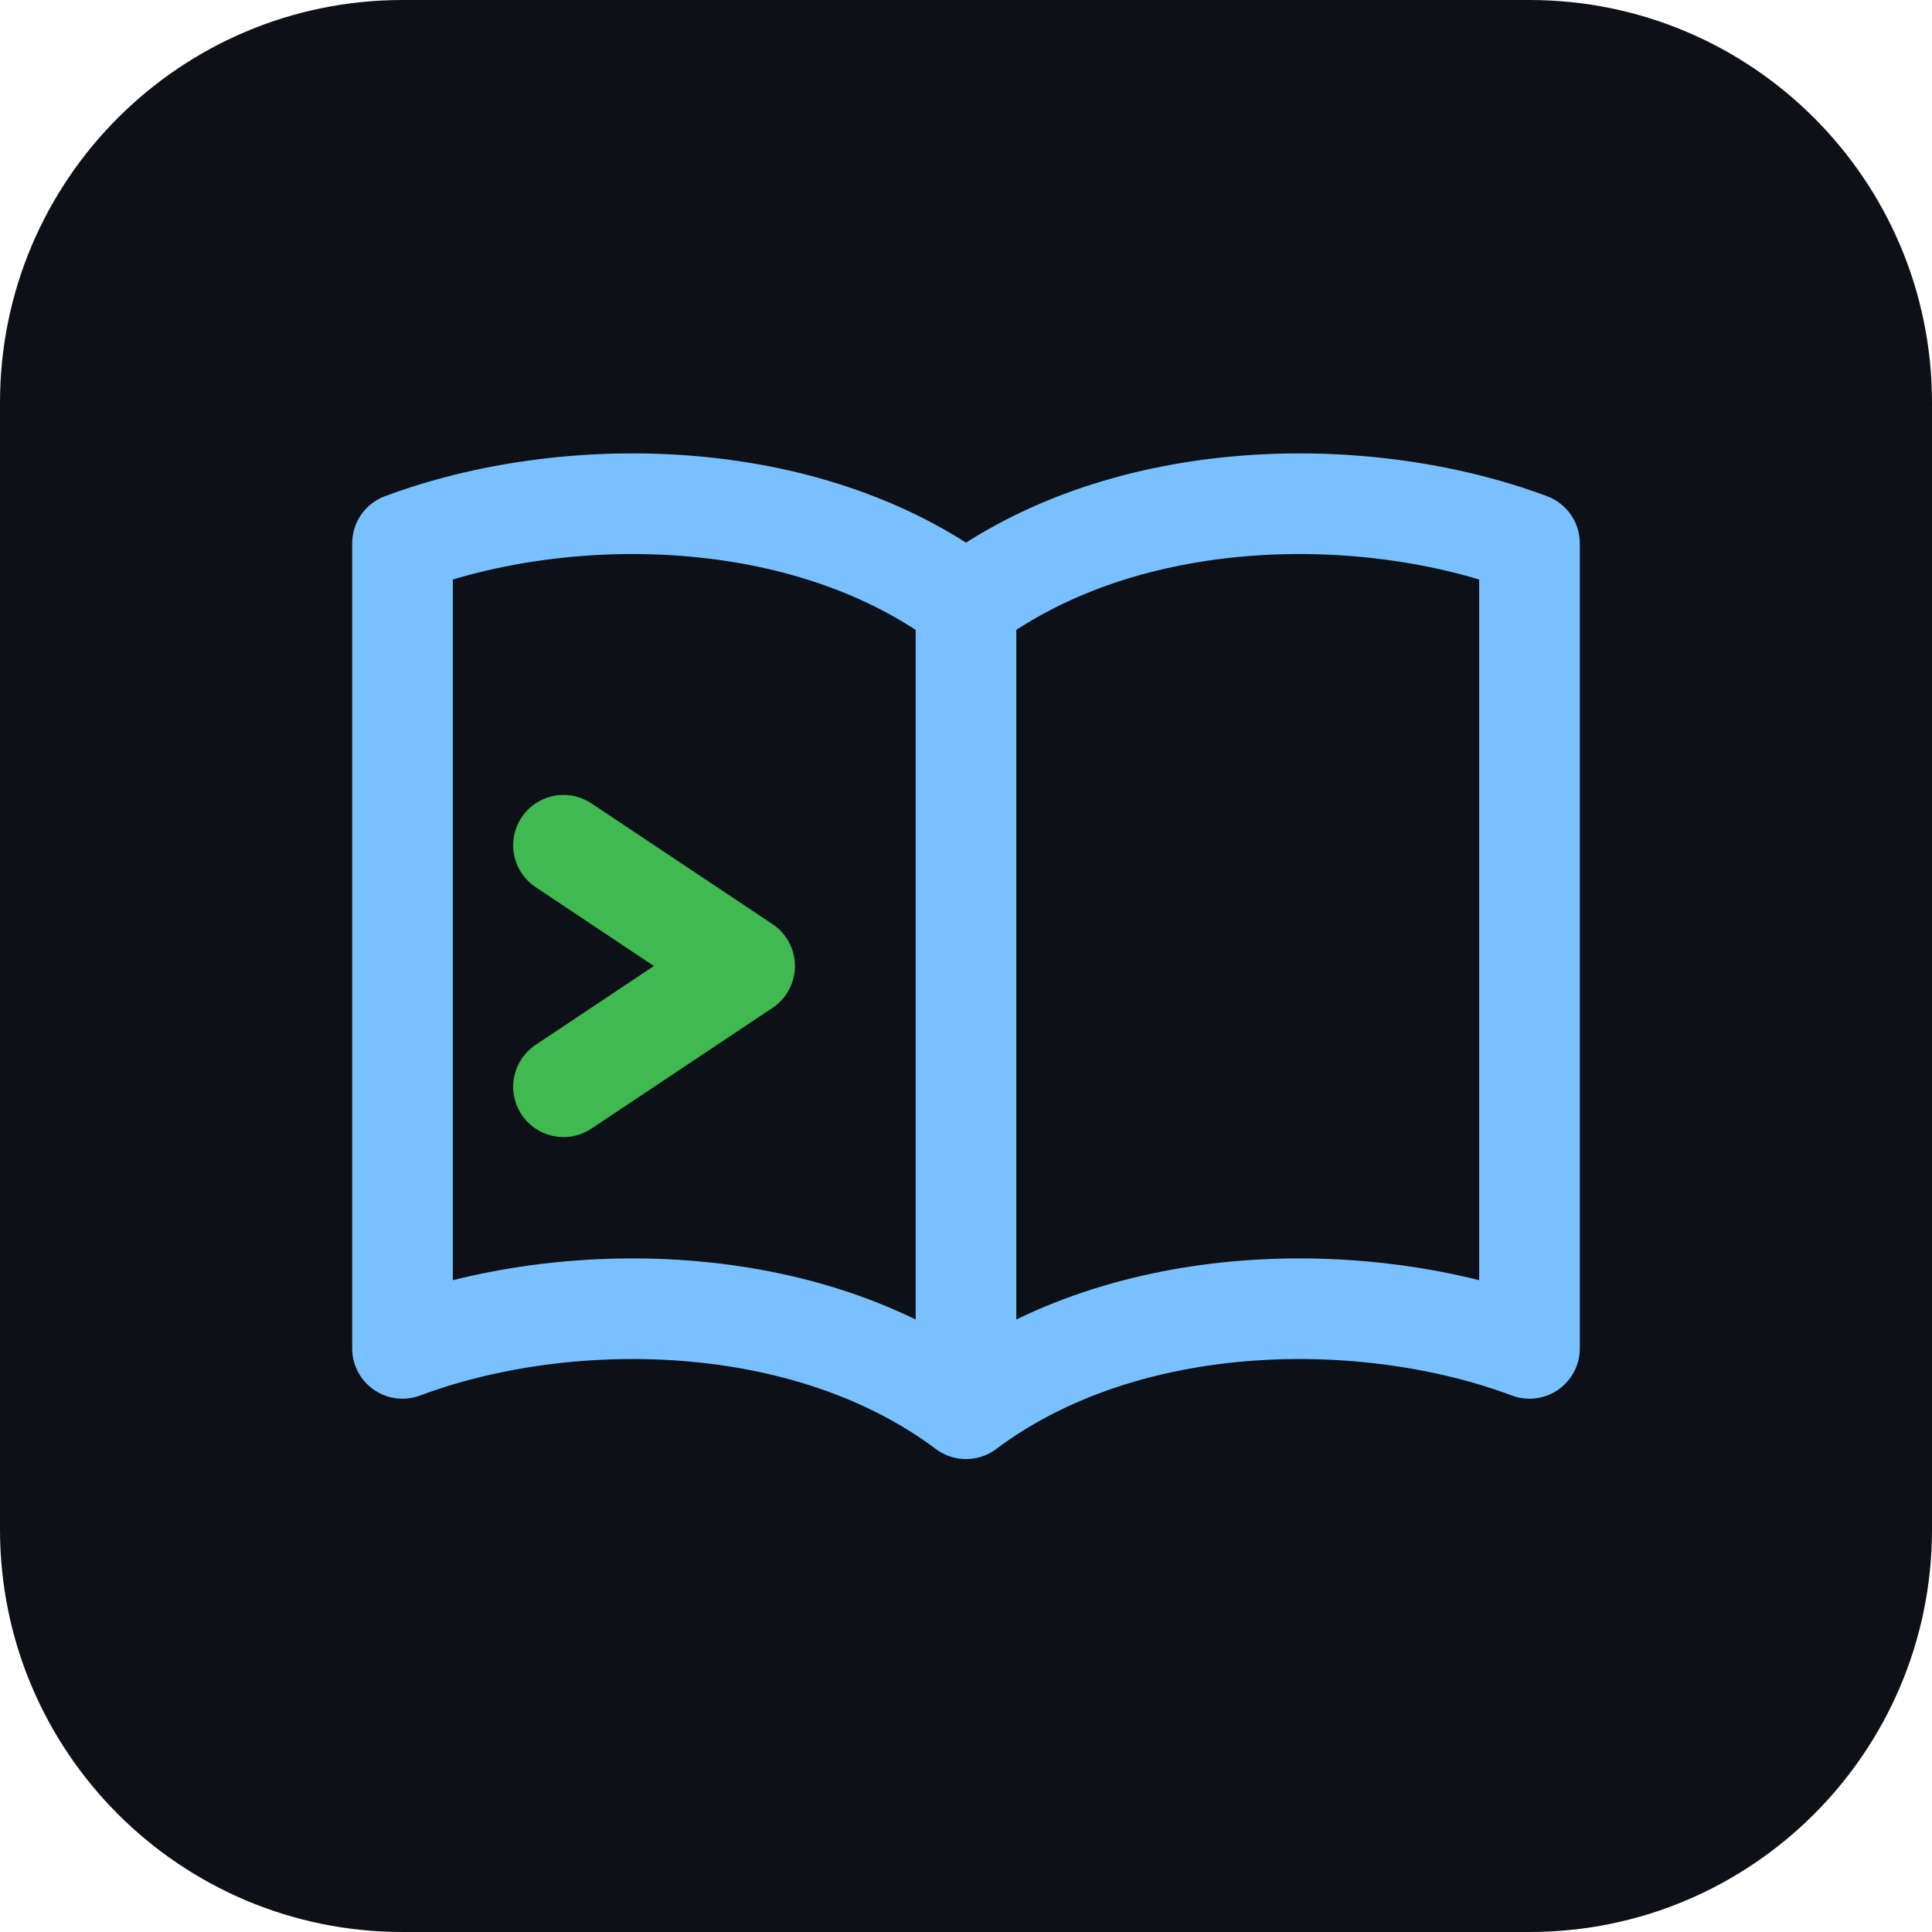
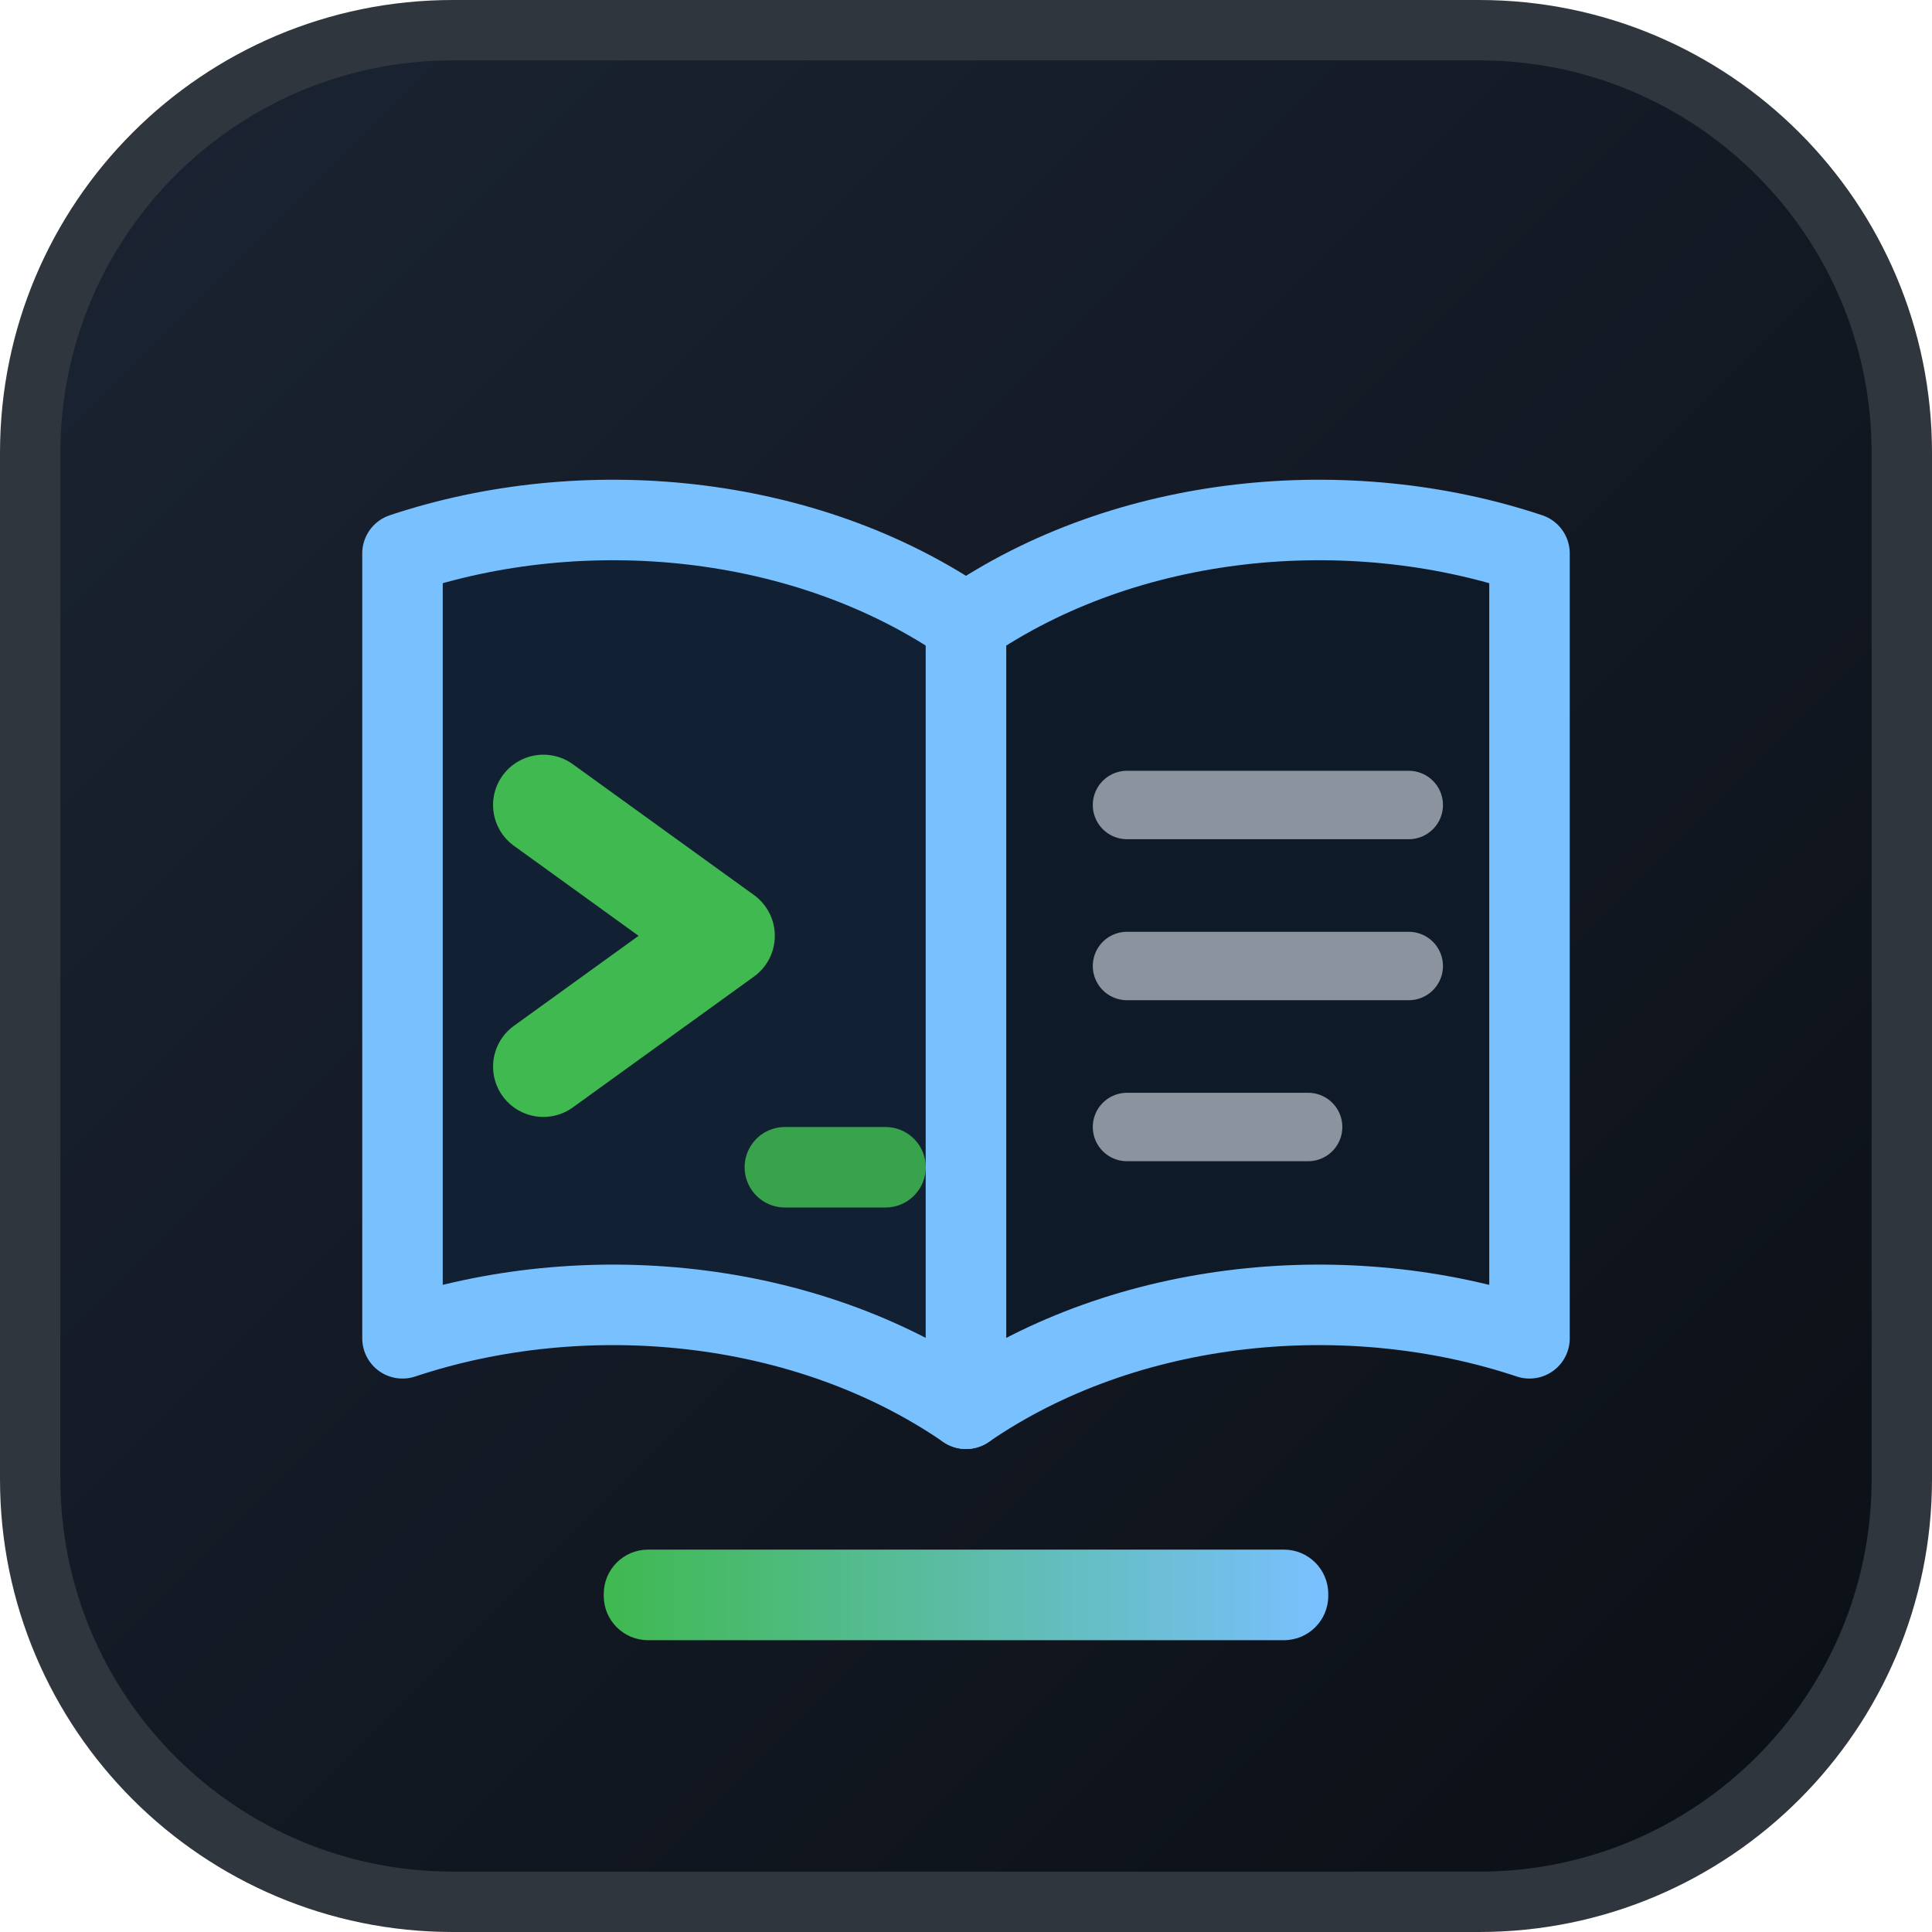
<svg xmlns="http://www.w3.org/2000/svg" width="96" height="96" viewBox="0 0 96 96">
-   <rect width="96" height="96" rx="20" fill="#0d1117" />
-   <path d="M48 30c-8-6-20-6-28-3v40c8-3 20-3 28 3 8-6 20-6 28-3V27c-8-3-20-3-28 3z" fill="none" stroke="#79c0ff" stroke-width="5" stroke-linejoin="round" />
-   <path d="M48 30v40" stroke="#79c0ff" stroke-width="5" />
-   <path d="M28 42l9 6-9 6" fill="none" stroke="#3fb950" stroke-width="5" stroke-linecap="round" stroke-linejoin="round" />
+   <defs>
+     <linearGradient id="bg" x1="0" y1="0" x2="1" y2="1">
+       <stop offset="0" stop-color="#1b2433" />
+       <stop offset="1" stop-color="#0b0f15" />
+     </linearGradient>
+     <linearGradient id="ln" x1="0" y1="0" x2="1" y2="0">
+       <stop offset="0" stop-color="#3fb950" />
+       <stop offset="1" stop-color="#79c0ff" />
+     </linearGradient>
+   </defs>
+   <rect x="1.5" y="1.5" width="93" height="93" rx="21" fill="url(#bg)" stroke="#30363d" stroke-width="3" />
+   <path d="M48 31c-8-5.5-19-6.5-28-3.5v39c9-3 20-2 28 3.5z" fill="#112033" stroke="#79c0ff" stroke-width="4" stroke-linejoin="round" />
+   <path d="M48 31c8-5.5 19-6.5 28-3.5v39c-9-3-20-2-28 3.5z" fill="#0f1a28" stroke="#79c0ff" stroke-width="4" stroke-linejoin="round" />
+   <path d="M27 40l9 6.5-9 6.5" fill="none" stroke="#3fb950" stroke-width="5" stroke-linecap="round" stroke-linejoin="round" />
+   <path d="M39 58h5" stroke="#3fb950" stroke-width="4" stroke-linecap="round" opacity=".85" />
+   <g stroke="#8b949e" stroke-width="3.4" stroke-linecap="round">
+     <path d="M56 40h14" />
+     <path d="M56 48h14" />
+     <path d="M56 56h9" />
+   </g>
+   <path d="M48 31v39" stroke="url(#ln)" stroke-width="3.5" />
+   <rect x="30" y="77" width="36" height="4.5" rx="2.2" fill="url(#ln)" />
</svg>
